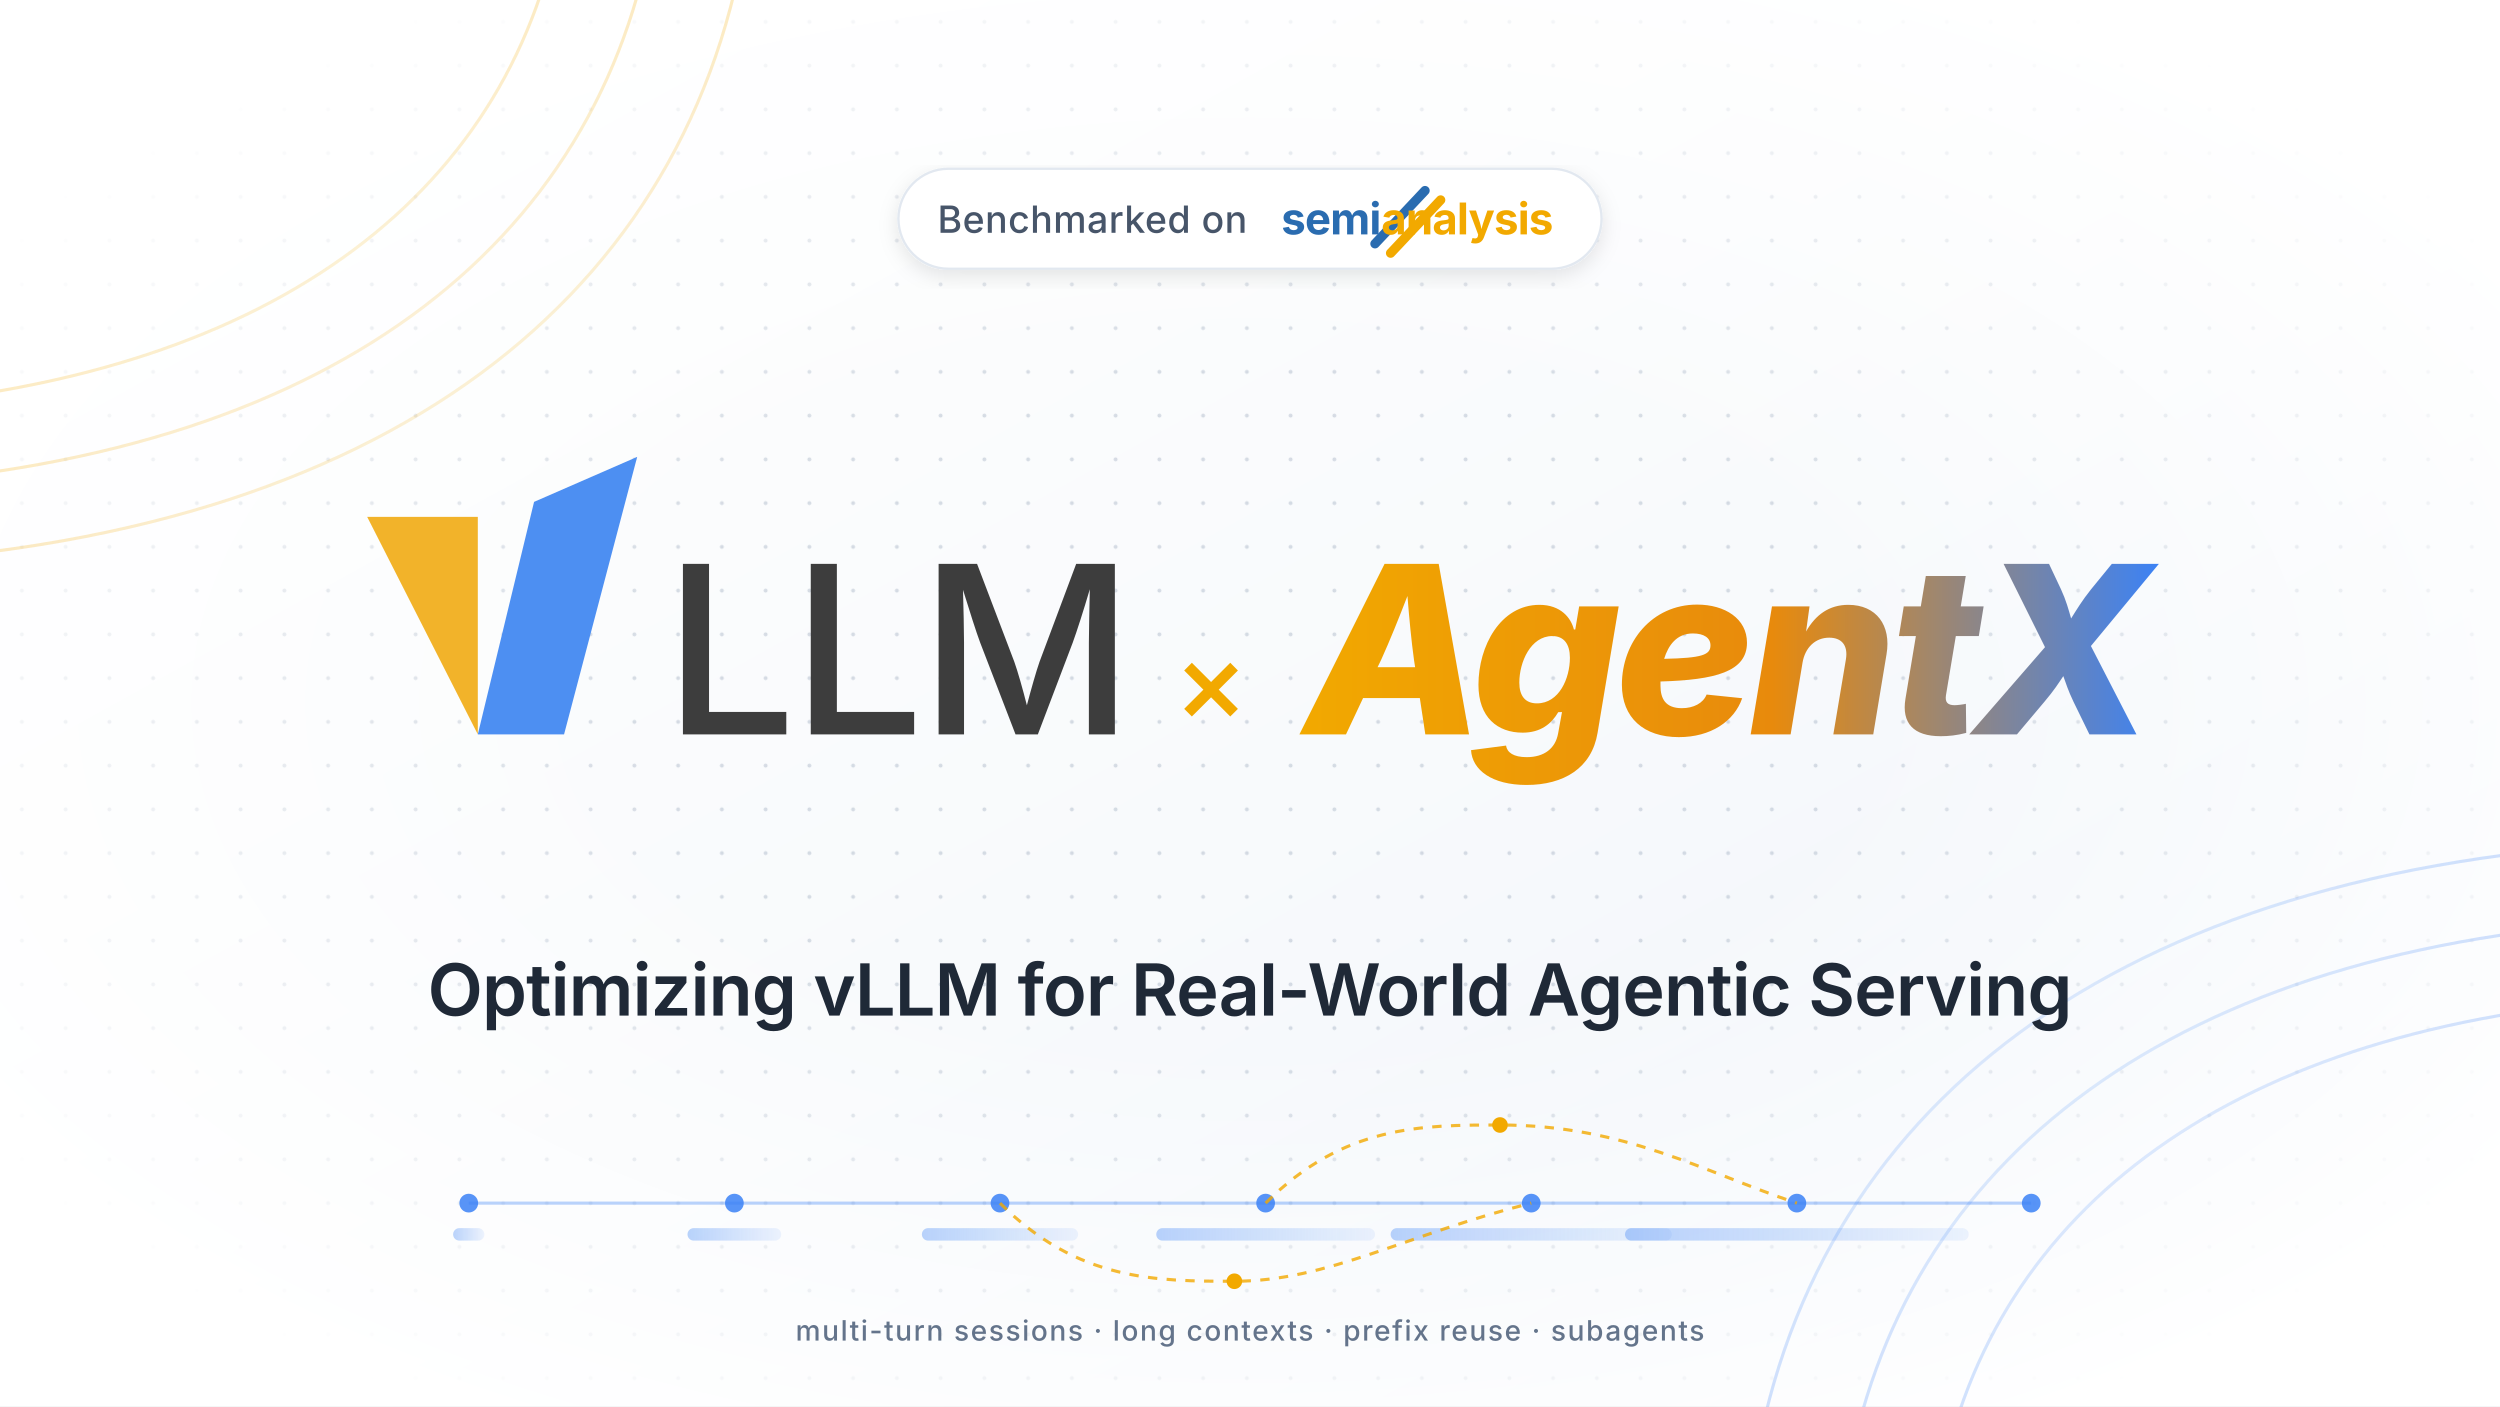
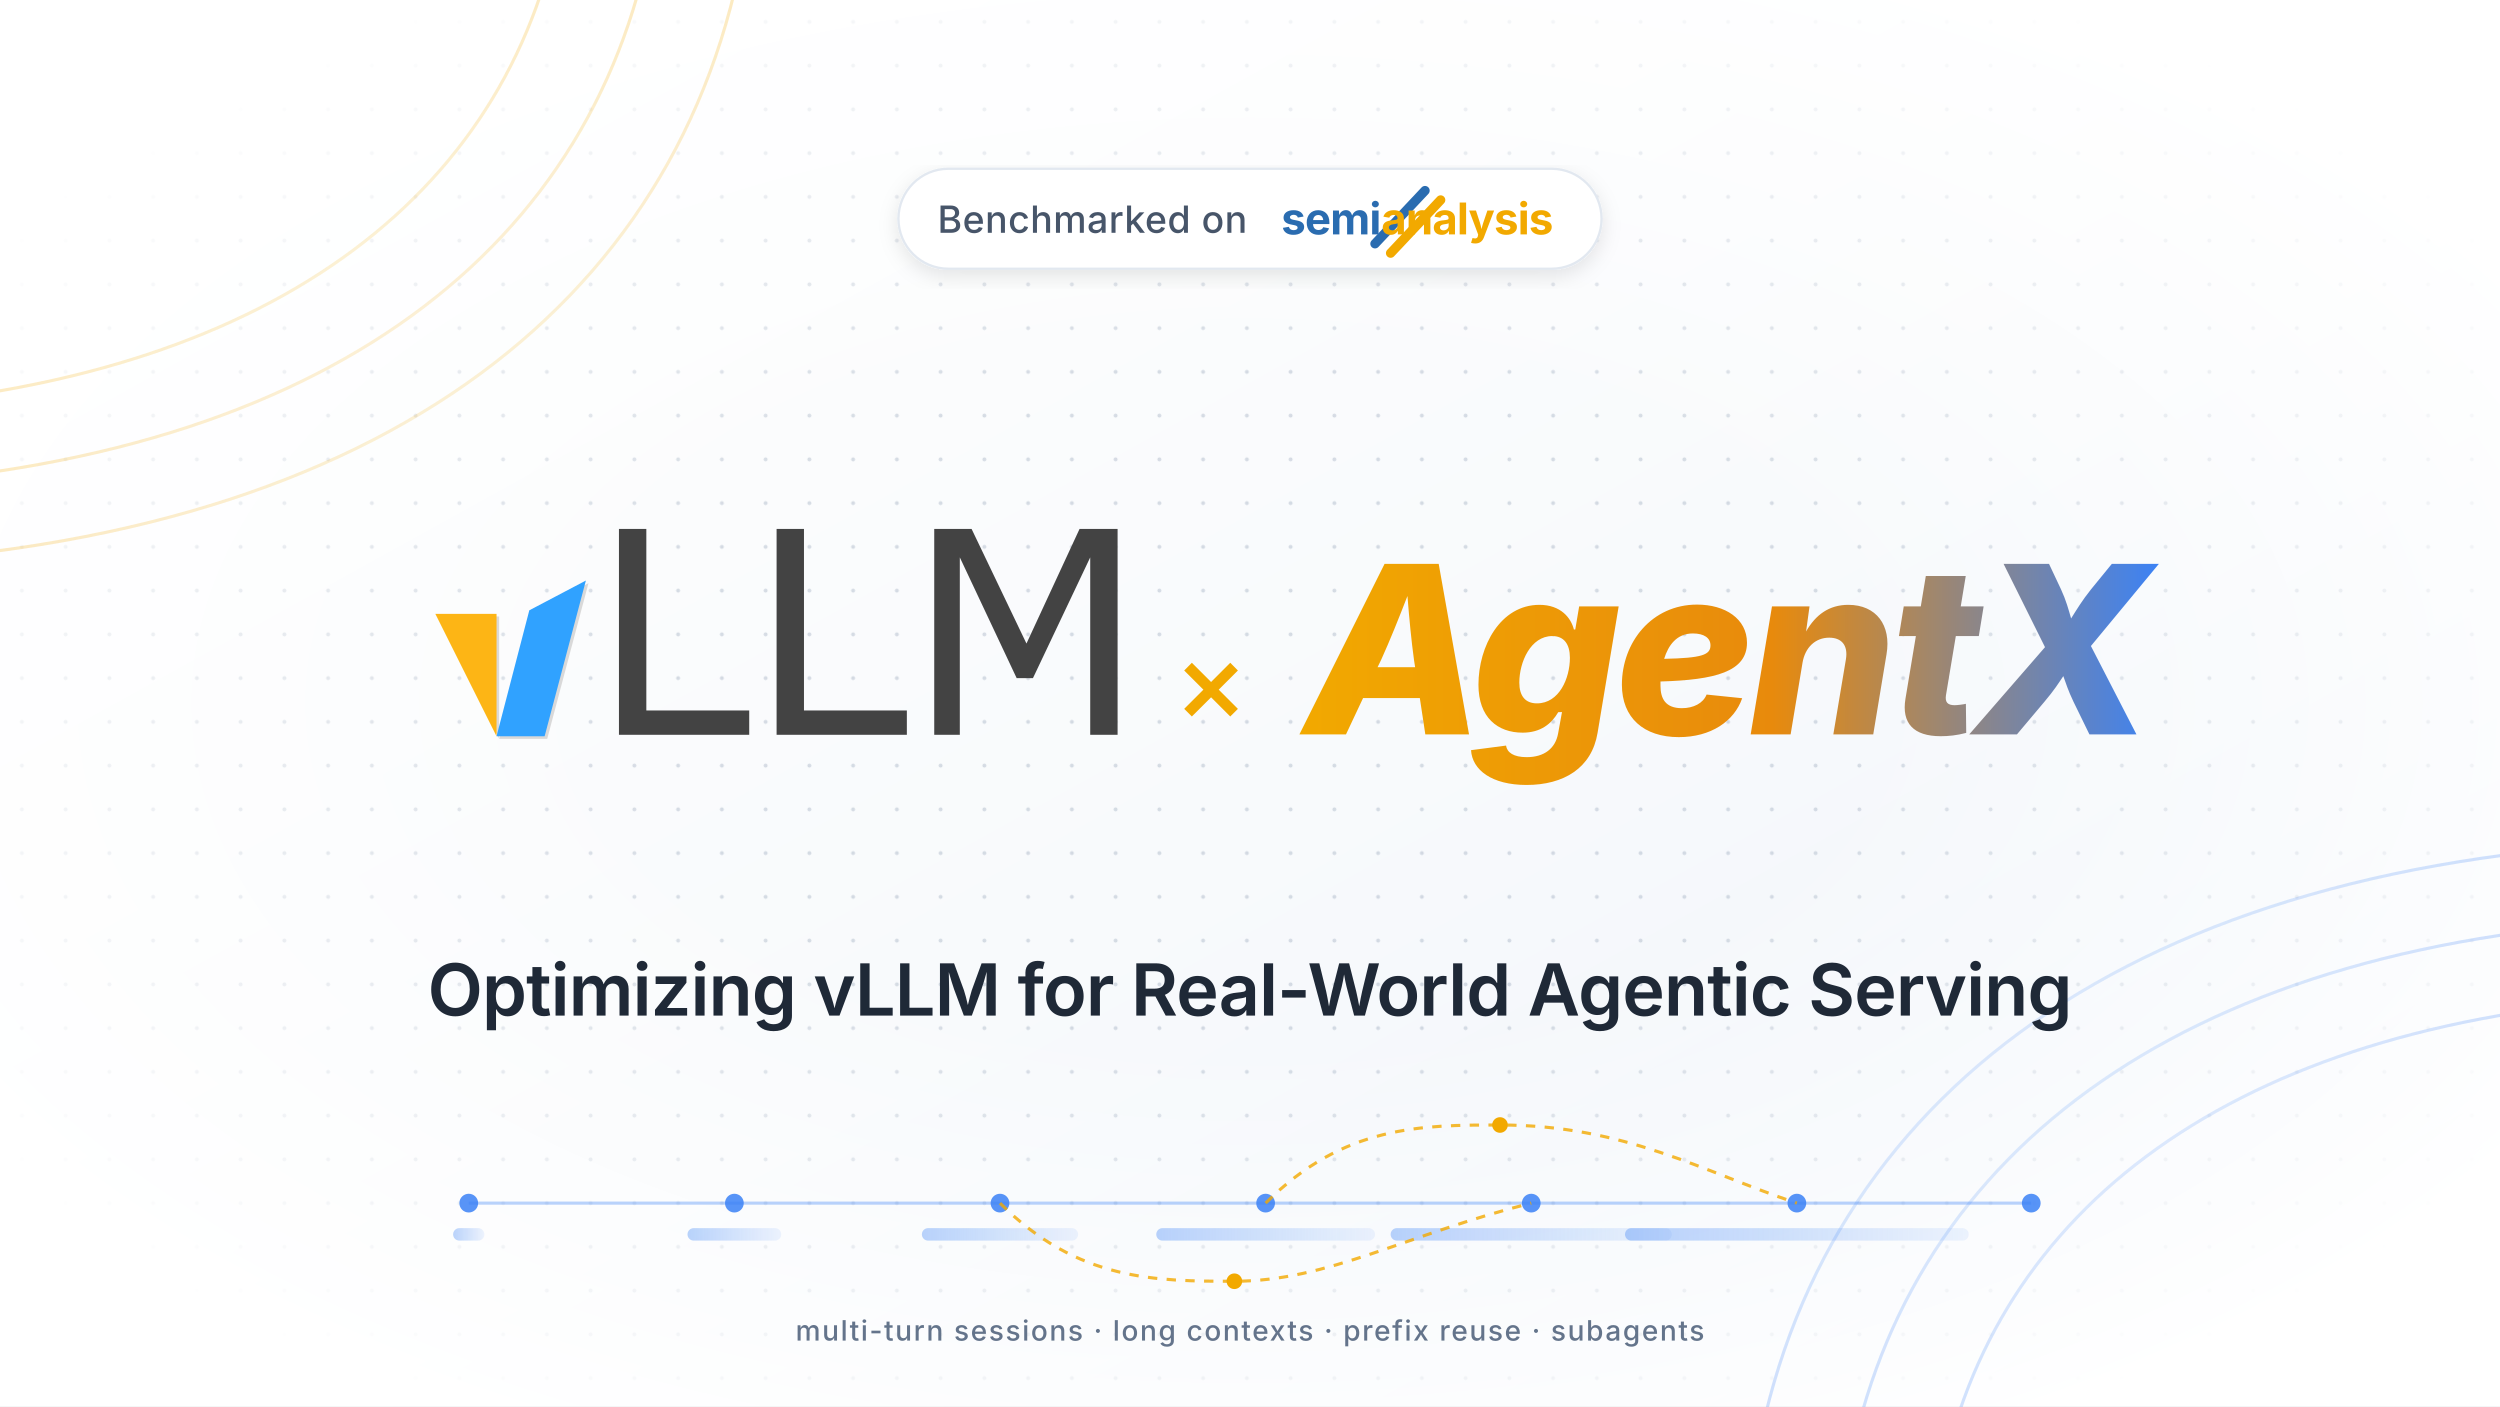
<svg xmlns="http://www.w3.org/2000/svg" width="1600" height="900" viewBox="0 0 1600 900" font-family="Inter, -apple-system, BlinkMacSystemFont, 'Segoe UI', Helvetica, Arial, sans-serif">
  <defs>
    <linearGradient id="bg" x1="0" y1="0" x2="1" y2="1">
      <stop offset="0%" stop-color="#ffffff" />
      <stop offset="55%" stop-color="#f8fafc" />
      <stop offset="100%" stop-color="#eef3fa" />
    </linearGradient>
    <linearGradient id="agentx" x1="0" y1="0" x2="1" y2="0">
      <stop offset="0%" stop-color="#f2a900" />
      <stop offset="55%" stop-color="#e88a0c" />
      <stop offset="100%" stop-color="#3b82f6" />
    </linearGradient>
    <linearGradient id="arcGold" x1="0" y1="0" x2="1" y2="1">
      <stop offset="0%" stop-color="#f2a900" stop-opacity="0.55" />
      <stop offset="100%" stop-color="#f2a900" stop-opacity="0" />
    </linearGradient>
    <linearGradient id="arcBlue" x1="1" y1="1" x2="0" y2="0">
      <stop offset="0%" stop-color="#3b82f6" stop-opacity="0.55" />
      <stop offset="100%" stop-color="#3b82f6" stop-opacity="0" />
    </linearGradient>
    <linearGradient id="turn" x1="0" y1="0" x2="1" y2="0">
      <stop offset="0%" stop-color="#3b82f6" stop-opacity="0.35" />
      <stop offset="100%" stop-color="#3b82f6" stop-opacity="0.08" />
    </linearGradient>
    <pattern id="dots" width="28" height="28" patternUnits="userSpaceOnUse">
      <circle cx="14" cy="14" r="1.3" fill="#94a3b8" fill-opacity="0.35" />
    </pattern>
    <radialGradient id="dotFade" cx="50%" cy="50%" r="60%">
      <stop offset="40%" stop-color="#ffffff" stop-opacity="0" />
      <stop offset="100%" stop-color="#ffffff" stop-opacity="1" />
    </radialGradient>
    <filter id="soft" x="-10%" y="-10%" width="120%" height="130%">
      <feGaussianBlur in="SourceAlpha" stdDeviation="6" />
      <feOffset dx="0" dy="4" result="off" />
      <feComponentTransfer>
        <feFuncA type="linear" slope="0.10" />
      </feComponentTransfer>
      <feMerge>
        <feMergeNode />
        <feMergeNode in="SourceGraphic" />
      </feMerge>
    </filter>
  </defs>
  <rect width="1600" height="900" fill="url(#bg)" />
  <rect width="1600" height="900" fill="url(#dots)" />
  <rect width="1600" height="900" fill="url(#dotFade)" />
  <g fill="none" stroke-width="2">
    <path d="M -80 260 C 180 240, 330 120, 360 -60" stroke="url(#arcGold)" />
    <path d="M -80 310 C 220 290, 390 150, 420 -60" stroke="url(#arcGold)" />
    <path d="M -80 360 C 260 340, 450 180, 480 -60" stroke="url(#arcGold)" />
    <path d="M 1680 640 C 1420 660, 1270 780, 1240 960" stroke="url(#arcBlue)" />
    <path d="M 1680 590 C 1380 610, 1210 750, 1180 960" stroke="url(#arcBlue)" />
    <path d="M 1680 540 C 1340 560, 1150 720, 1120 960" stroke="url(#arcBlue)" />
  </g>
  <g transform="translate(0,730)">
    <g stroke="#3b82f6" stroke-opacity="0.35" stroke-width="2" fill="none">
      <line x1="300" y1="40" x2="1300" y2="40" />
    </g>
    <g fill="#3b82f6" fill-opacity="0.85">
      <circle cx="300" cy="40" r="6" />
      <circle cx="470" cy="40" r="6" />
      <circle cx="640" cy="40" r="6" />
      <circle cx="810" cy="40" r="6" />
      <circle cx="980" cy="40" r="6" />
      <circle cx="1150" cy="40" r="6" />
      <circle cx="1300" cy="40" r="6" />
    </g>
    <g fill="url(#turn)">
      <rect x="290" y="56" width="20" height="8" rx="4" />
      <rect x="440" y="56" width="60" height="8" rx="4" />
      <rect x="590" y="56" width="100" height="8" rx="4" />
      <rect x="740" y="56" width="140" height="8" rx="4" />
      <rect x="890" y="56" width="180" height="8" rx="4" />
      <rect x="1040" y="56" width="220" height="8" rx="4" />
    </g>
    <g stroke="#f2a900" stroke-opacity="0.8" stroke-width="2" stroke-dasharray="6 6" fill="none">
      <path d="M 640 40 C 690 90, 740 90, 790 90 C 850 90, 900 60, 980 40" />
      <path d="M 810 40 C 860 -10, 910 -10, 960 -10 C 1040 -10, 1090 20, 1150 40" />
    </g>
    <g fill="#f2a900">
      <circle cx="790" cy="90" r="5" />
      <circle cx="960" cy="-10" r="5" />
    </g>
    <text x="800" y="128" text-anchor="middle" font-size="18" font-weight="500" fill="#64748b" letter-spacing="1">multi-turn sessions · long contexts · prefix reuse · subagents</text>
  </g>
-   <g transform="translate(235,290)">
-     <g transform="scale(0.6)">
-       <polygon points="0,68 118,68 118,300" fill="#f2b32a" />
-       <polygon points="178,52 288,4 210,300 118,300" fill="#4d8ff2" />
-     </g>
-     <text x="190" y="180" font-size="150" font-weight="500" fill="#3d3d3d" letter-spacing="-3">LLM</text>
+   <g transform="translate(235,277) scale(1.416)">
+     <path fill="#434343" d="m172.667 136.494l-58.875 0l0 -93.062l12.375 0l0 82.062l46.5 0l0 11.0zm71.25 0l-58.875 0l0 -93.062l12.375 0l0 82.062l46.5 0l0 11.0zm95.25 0l-12.375 0l0 -80.188l-25.875 54.562l-7.375 0l-25.688 -54.562l0 80.188l-11.562 0l0 -93.062l16.875 0l24.812 51.812l24.0 -51.812l17.188 0l0 93.062z" fill-rule="nonzero" />
+     <path fill="#d9d9d9" d="m59.641 83.019l0 55.307l-27.654 -55.307z" fill-rule="evenodd" />
+     <path fill="#d9d9d9" d="m59.64 138.326l21.73 0l18.654 -70.386l-25.575 13.462z" fill-rule="evenodd" />
+     <path fill="#fdb515" d="m58.465 81.843l0 55.307l-27.654 -55.307z" fill-rule="evenodd" />
+     <path fill="#30a2ff" d="m58.464 137.15l21.73 0l18.654 -70.386l-25.575 13.462z" fill-rule="evenodd" />
  </g>
  <text x="775" y="462" font-size="72" font-weight="500" fill="#f2a900" text-anchor="middle">×</text>
  <text x="835" y="470" font-size="150" font-weight="800" font-style="italic" fill="url(#agentx)" letter-spacing="-4">AgentX</text>
  <text x="800" y="650" font-size="46" font-weight="600" fill="#1f2937" text-anchor="middle" letter-spacing="-0.5">Optimizing vLLM for Real-World Agentic Serving</text>
  <g transform="translate(800,140)" filter="url(#soft)">
    <rect x="-225" y="-32" width="450" height="64" rx="32" fill="#ffffff" stroke="#e2e8f0" stroke-width="1.5" />
    <text x="-200" y="9" font-size="24" font-weight="500" fill="#475569" letter-spacing="0.3">Benchmarked on</text>
    <g transform="translate(20,0)">
      <g stroke-width="6" stroke-linecap="round">
        <line x1="60" y1="16" x2="92" y2="-18" stroke="#2b6cb0" />
        <line x1="70" y1="22" x2="102" y2="-12" stroke="#f2a900" />
      </g>
      <text x="0" y="10" font-size="28" font-weight="700" fill="#2b6cb0" letter-spacing="-0.5">semi<tspan fill="#f2a900">analysis</tspan>
      </text>
    </g>
  </g>
</svg>
